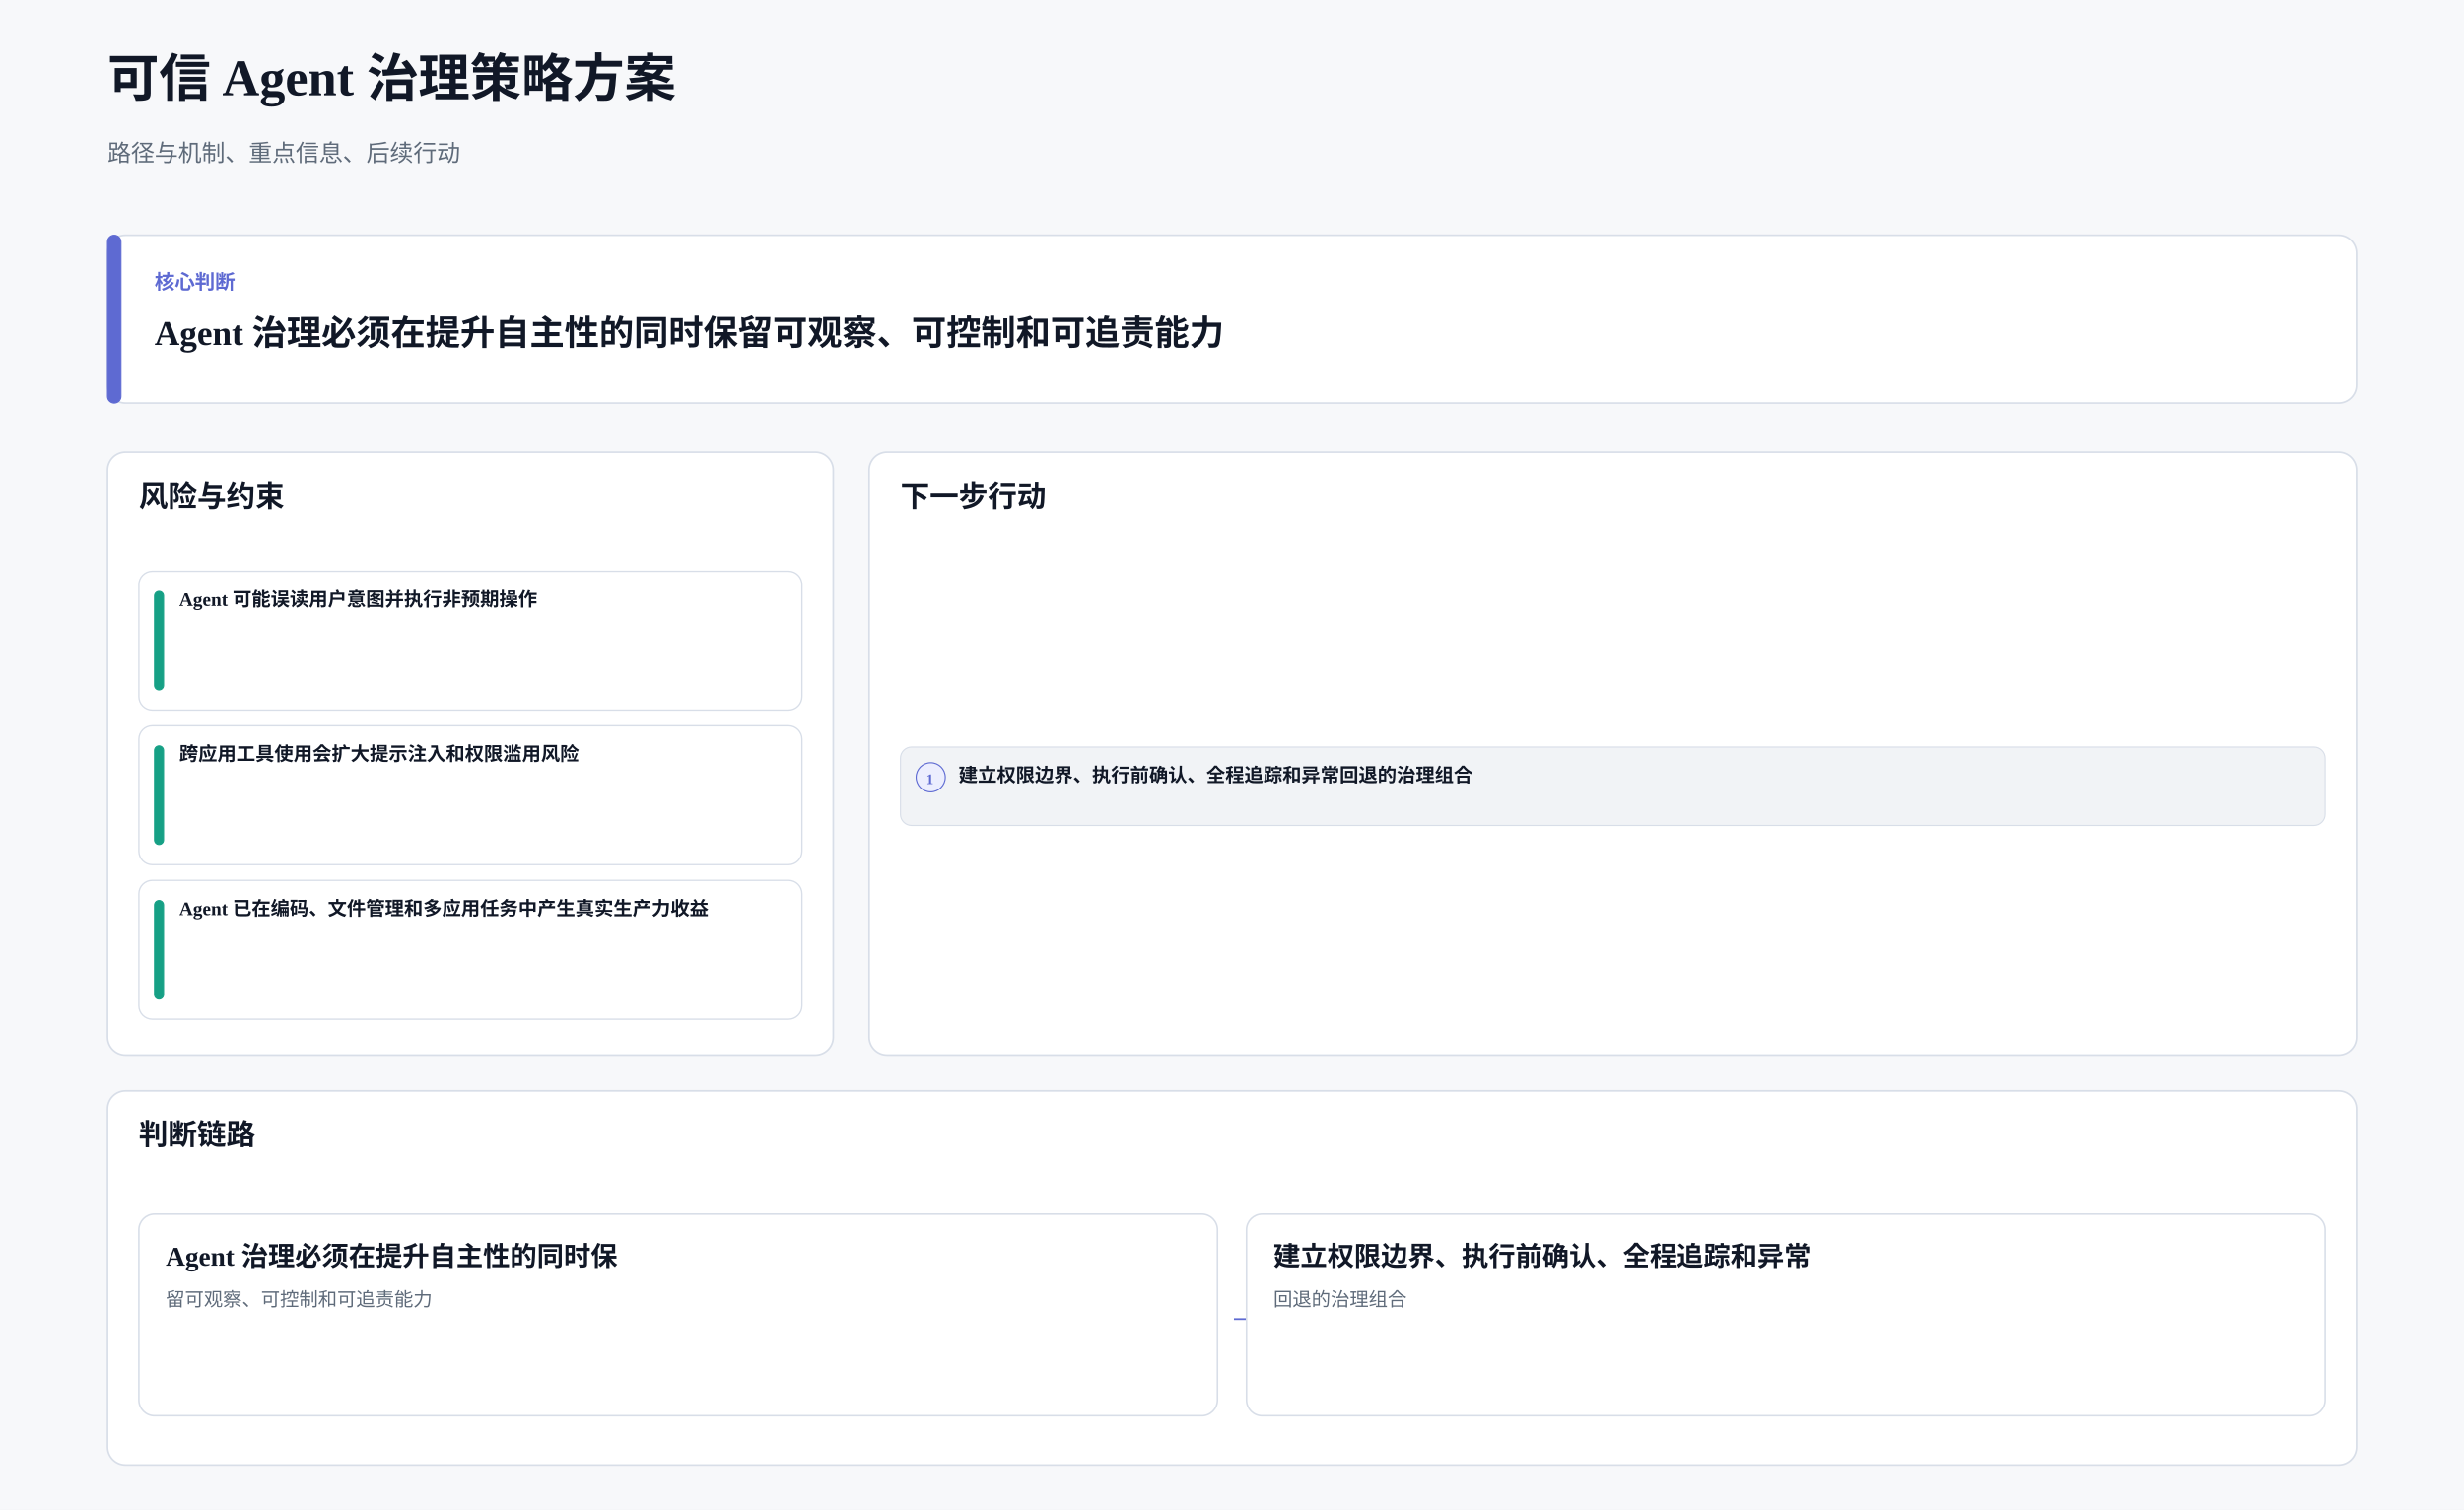
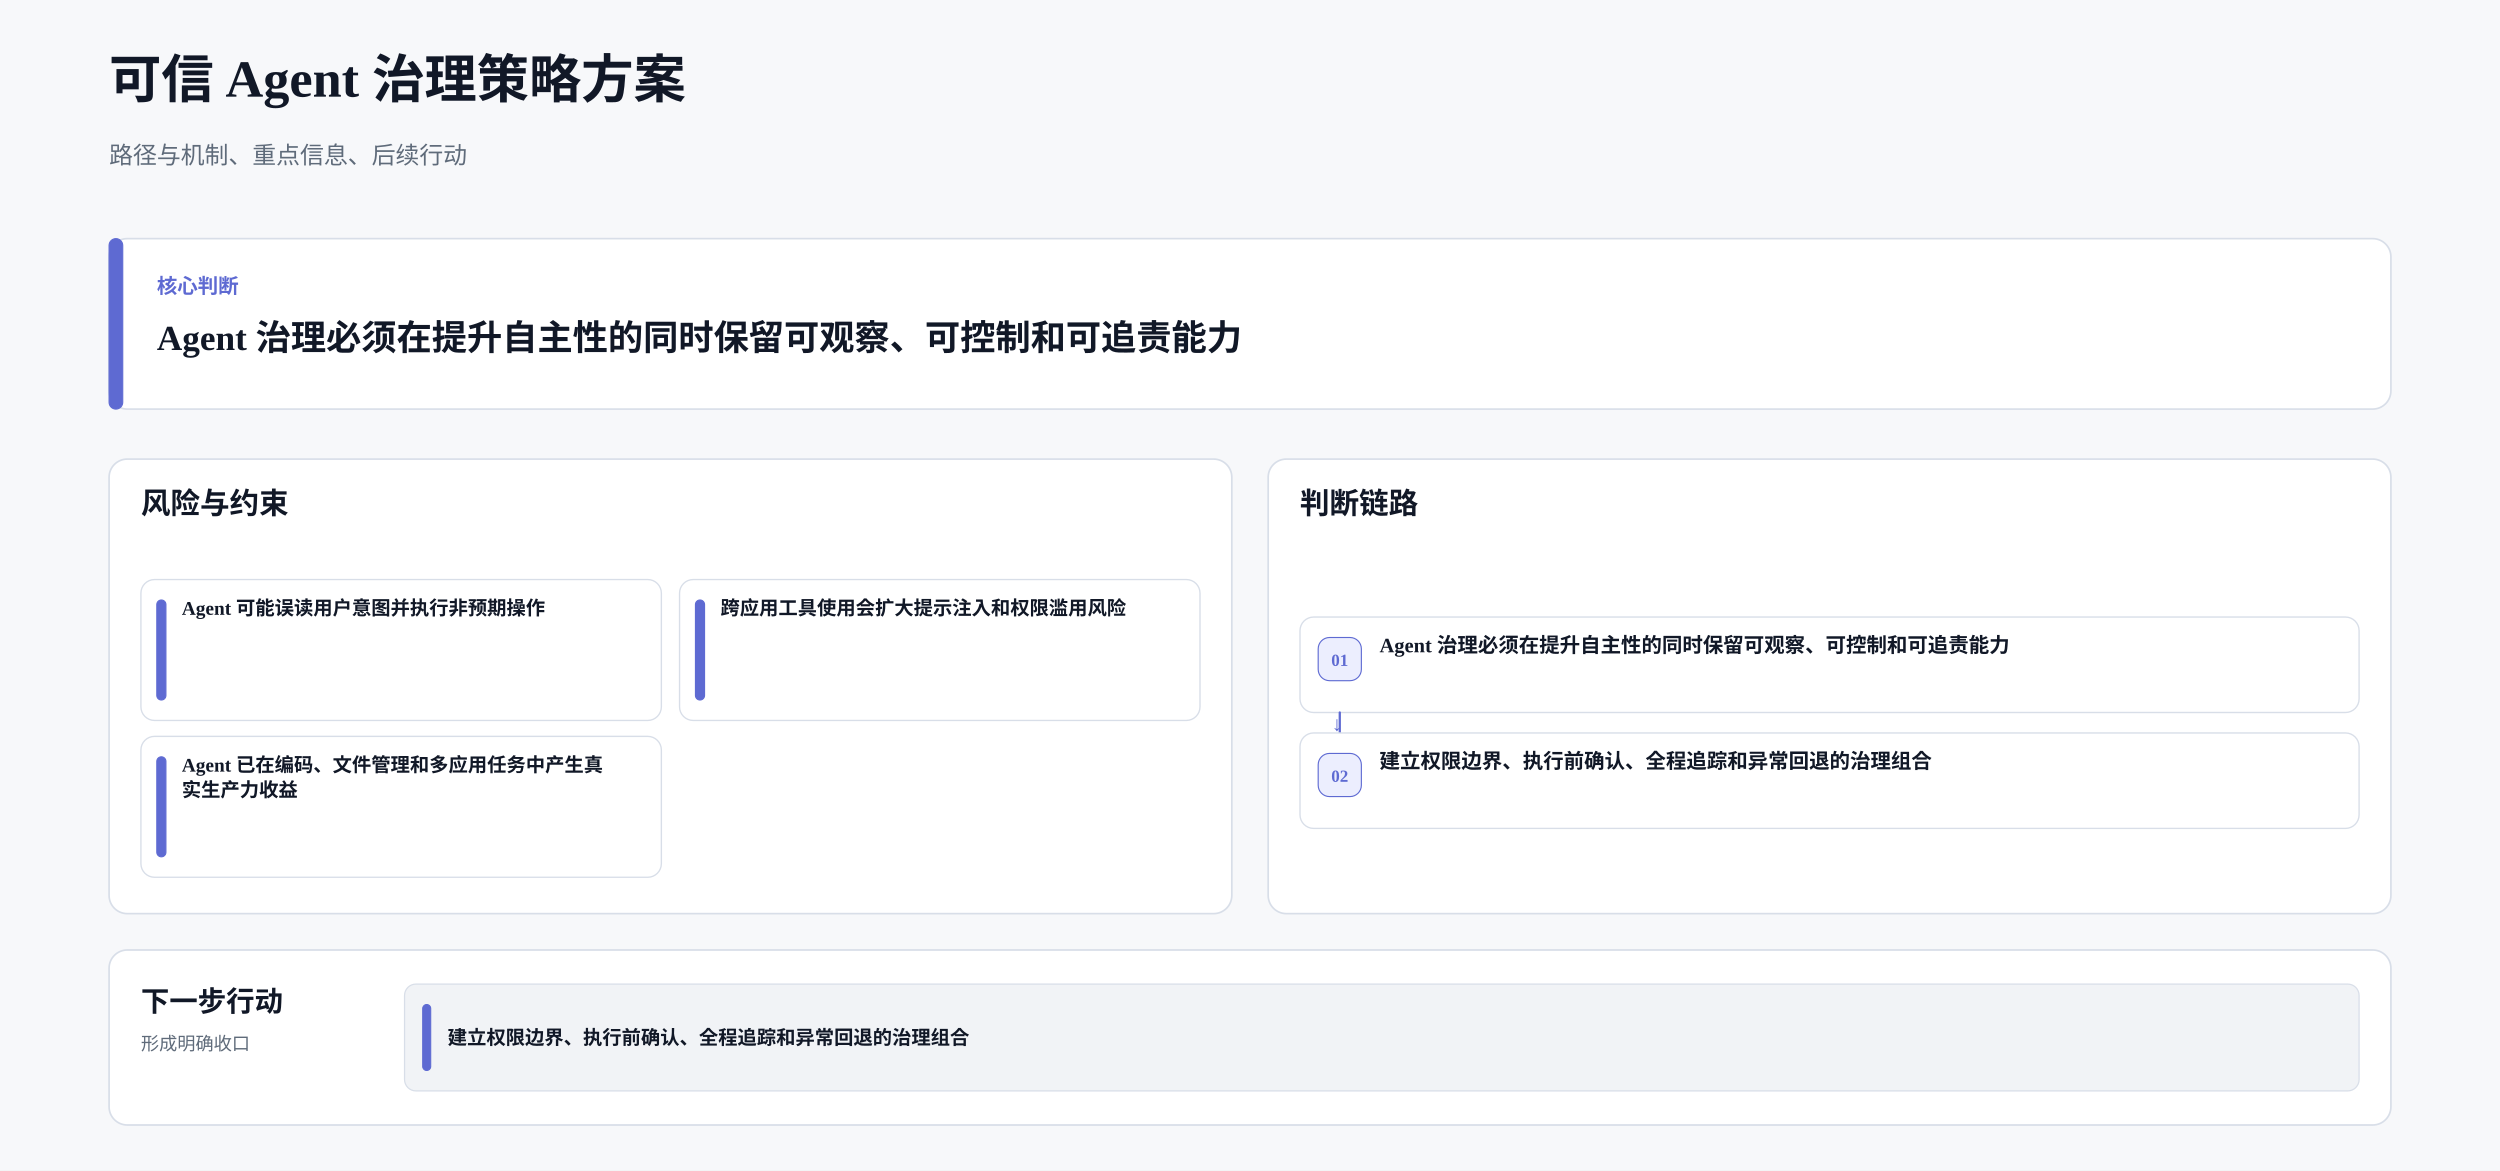
- <svg xmlns="http://www.w3.org/2000/svg" width="2200" height="1348" viewBox="0 0 2200 1348" data-layout-engine="v4" data-layout="expression-canvas" data-pipeline-version="4.4" data-expression-mode="modular-canvas" data-page-skeleton="centered-system">
-   <rect x="0" y="0" width="2200" height="1348" rx="0" fill="#F7F8FA" stroke="#F7F8FA" stroke-width="0" />
+ <svg xmlns="http://www.w3.org/2000/svg" width="2200" height="1030" viewBox="0 0 2200 1030" data-layout-engine="v4" data-layout="expression-canvas" data-pipeline-version="4.4" data-expression-mode="modular-canvas" data-page-skeleton="centered-system">
+   <rect x="0" y="0" width="2200" height="1030" rx="0" fill="#F7F8FA" stroke="#F7F8FA" stroke-width="0" />
  <g>
    <g data-v43-block="title" data-block-type="title" data-x="96" data-y="40" data-width="2008" data-height="170" data-column="full">
      <text x="96" y="86" font-size="46" fill="#111827" font-weight="700">
        <tspan x="96" dy="0">可信 Agent 治理策略方案</tspan>
      </text>
      <text x="96" y="144" font-size="21" fill="#5F6B7A" font-weight="500">
        <tspan x="96" dy="0">路径与机制、重点信息、后续行动</tspan>
      </text>
    </g>
    <g data-v43-block="statement" data-block-type="statement" data-x="96" data-y="210" data-width="2008" data-height="150" data-column="full">
      <rect x="96" y="210" width="2008" height="150" rx="16" fill="#FFFFFF" stroke="#D8DEE8" stroke-width="1.5" />
      <rect x="96" y="210" width="12" height="150" rx="6" fill="#5E6AD2" stroke="#5E6AD2" stroke-width="1" />
      <text x="138" y="258" font-size="18" fill="#5E6AD2" font-weight="700">
        <tspan x="138" dy="0">核心判断</tspan>
      </text>
      <text x="138" y="308" font-size="31" fill="#111827" font-weight="700">
        <tspan x="138" dy="0">Agent 治理必须在提升自主性的同时保留可观察、可控制和可追责能力</tspan>
      </text>
    </g>
-     <g data-v43-block="status-board-1" data-block-type="status-board" data-x="96" data-y="404" data-width="648" data-height="538" data-column="left" data-component-variant="status-grid" data-row="0" data-span="4" data-row-alignment="filled" data-offset-span="0" data-density="sparse" data-preferred-width="648" data-text-units="79" data-item-count="3" data-item-layout="rows" data-layout-reason="compact-status-items">
-       <rect x="96" y="404" width="648" height="538" rx="16" fill="#FFFFFF" stroke="#D8DEE8" stroke-width="1.5" data-v4-block-card="true" />
+     <g data-v43-block="status-board-1" data-block-type="status-board" data-x="96" data-y="404" data-width="988" data-height="400" data-column="left" data-component-variant="status-grid" data-row="0" data-span="6" data-row-alignment="filled" data-offset-span="0" data-density="sparse" data-preferred-width="988" data-text-units="79" data-item-count="3" data-item-layout="grid-2" data-layout-reason="centered-system-capability-column">
+       <rect x="96" y="404" width="988" height="400" rx="16" fill="#FFFFFF" stroke="#D8DEE8" stroke-width="1.5" data-v4-block-card="true" />
      <text x="124" y="452" font-size="26" fill="#111827" font-weight="700">
        <tspan x="124" dy="0">风险与约束</tspan>
      </text>
-       <rect x="124" y="510" width="592" height="124" rx="12" fill="#FFFFFF" stroke="#D8DEE8" stroke-width="1.2" />
-       <rect x="138" y="528" width="8" height="88" rx="4" fill="#16A085" stroke="#16A085" stroke-width="1" />
+       <rect x="124" y="510" width="458" height="124" rx="12" fill="#FFFFFF" stroke="#D8DEE8" stroke-width="1.2" />
+       <rect x="138" y="528" width="8" height="88" rx="4" fill="#5E6AD2" stroke="#5E6AD2" stroke-width="1" />
      <text x="160" y="541" font-size="17" fill="#111827" font-weight="700">
        <tspan x="160" dy="0">Agent 可能误读用户意图并执行非预期操作</tspan>
      </text>
-       <rect x="124" y="648" width="592" height="124" rx="12" fill="#FFFFFF" stroke="#D8DEE8" stroke-width="1.2" />
-       <rect x="138" y="666" width="8" height="88" rx="4" fill="#16A085" stroke="#16A085" stroke-width="1" />
+       <rect x="598" y="510" width="458" height="124" rx="12" fill="#FFFFFF" stroke="#D8DEE8" stroke-width="1.2" />
+       <rect x="612" y="528" width="8" height="88" rx="4" fill="#5E6AD2" stroke="#5E6AD2" stroke-width="1" />
+       <text x="634" y="541" font-size="17" fill="#111827" font-weight="700">
+         <tspan x="634" dy="0">跨应用工具使用会扩大提示注入和权限滥用风险</tspan>
+       </text>
+       <rect x="124" y="648" width="458" height="124" rx="12" fill="#FFFFFF" stroke="#D8DEE8" stroke-width="1.2" />
+       <rect x="138" y="666" width="8" height="88" rx="4" fill="#5E6AD2" stroke="#5E6AD2" stroke-width="1" />
      <text x="160" y="679" font-size="17" fill="#111827" font-weight="700">
-         <tspan x="160" dy="0">跨应用工具使用会扩大提示注入和权限滥用风险</tspan>
-       </text>
-       <rect x="124" y="786" width="592" height="124" rx="12" fill="#FFFFFF" stroke="#D8DEE8" stroke-width="1.2" />
-       <rect x="138" y="804" width="8" height="88" rx="4" fill="#16A085" stroke="#16A085" stroke-width="1" />
-       <text x="160" y="817" font-size="17" fill="#111827" font-weight="700">
-         <tspan x="160" dy="0">Agent 已在编码、文件管理和多应用任务中产生真实生产力收益</tspan>
+         <tspan x="160" dy="0">Agent 已在编码、文件管理和多应用任务中产生真</tspan>
+         <tspan x="160" dy="22">实生产力收益</tspan>
      </text>
    </g>
-     <g data-v43-block="action-list-2" data-block-type="action-list" data-x="776" data-y="404" data-width="1328" data-height="538" data-column="right" data-component-variant="action-checklist" data-row="0" data-span="8" data-row-alignment="filled" data-offset-span="0" data-density="medium" data-preferred-width="988" data-text-units="32" data-item-count="1" data-item-layout="rows" data-layout-reason="moderate-parallel-items">
-       <rect x="776" y="404" width="1328" height="538" rx="16" fill="#FFFFFF" stroke="#D8DEE8" stroke-width="1.5" data-v4-block-card="true" />
-       <text x="804" y="452" font-size="26" fill="#111827" font-weight="700">
-         <tspan x="804" dy="0">下一步行动</tspan>
+     <g data-v43-block="narrative-chain-2" data-block-type="narrative-chain" data-x="1116" data-y="404" data-width="988" data-height="400" data-column="right" data-row="0" data-span="6" data-row-alignment="filled" data-offset-span="0" data-density="medium" data-preferred-width="988" data-text-units="65" data-item-count="2" data-item-layout="vertical-chain" data-layout-reason="centered-system-path-column">
+       <rect x="1116" y="404" width="988" height="400" rx="16" fill="#FFFFFF" stroke="#D8DEE8" stroke-width="1.5" data-v4-block-card="true" />
+       <text x="1144" y="452" font-size="26" fill="#111827" font-weight="700">
+         <tspan x="1144" dy="0">判断链路</tspan>
      </text>
-       <rect x="804" y="667" width="1272" height="70" rx="10" fill="#F1F3F6" stroke="#D8DEE8" stroke-width="1" data-v4-action-item="0" />
-       <circle cx="831" cy="694" r="13" fill="#ECEEFE" stroke="#5E6AD2" stroke-width="1" />
-       <text x="827" y="700" font-size="13" fill="#5E6AD2" font-weight="700">
-         <tspan x="827" dy="0">1</tspan>
+       <rect x="1144" y="543" width="932" height="84" rx="12" fill="#FFFFFF" stroke="#D8DEE8" stroke-width="1.2" />
+       <rect x="1160" y="561" width="38" height="38" rx="10" fill="#ECEEFE" stroke="#5E6AD2" stroke-width="1" />
+       <text x="1179" y="586" font-size="15" fill="#5E6AD2" font-weight="700" text-anchor="middle">
+         <tspan x="1179" dy="0">01</tspan>
      </text>
-       <text x="856" y="698" font-size="17" fill="#111827" font-weight="700">
-         <tspan x="856" dy="0">建立权限边界、执行前确认、全程追踪和异常回退的治理组合</tspan>
+       <text x="1214" y="574" font-size="18" fill="#111827" font-weight="700">
+         <tspan x="1214" dy="0">Agent 治理必须在提升自主性的同时保留可观察、可控制和可追责能力</tspan>
+       </text>
+       <line x1="1179" y1="627" x2="1179" y2="645" stroke="#5E6AD2" stroke-width="2" stroke-linecap="round" />
+       <text x="1172" y="643" font-size="18" fill="#5E6AD2" font-weight="700">
+         <tspan x="1172" dy="0">↓</tspan>
+       </text>
+       <rect x="1144" y="645" width="932" height="84" rx="12" fill="#FFFFFF" stroke="#D8DEE8" stroke-width="1.2" />
+       <rect x="1160" y="663" width="38" height="38" rx="10" fill="#ECEEFE" stroke="#5E6AD2" stroke-width="1" />
+       <text x="1179" y="688" font-size="15" fill="#5E6AD2" font-weight="700" text-anchor="middle">
+         <tspan x="1179" dy="0">02</tspan>
+       </text>
+       <text x="1214" y="676" font-size="18" fill="#111827" font-weight="700">
+         <tspan x="1214" dy="0">建立权限边界、执行前确认、全程追踪和异常回退的治理组合</tspan>
      </text>
    </g>
-     <g data-v43-block="narrative-chain-3" data-block-type="narrative-chain" data-x="96" data-y="974" data-width="2008" data-height="334" data-column="full" data-row="1" data-span="12" data-row-alignment="filled" data-offset-span="0" data-density="medium" data-preferred-width="2008" data-text-units="65" data-item-count="2" data-item-layout="rows" data-layout-reason="directional-reading">
-       <rect x="96" y="974" width="2008" height="334" rx="16" fill="#FFFFFF" stroke="#D8DEE8" stroke-width="1.5" data-v4-block-card="true" />
-       <text x="124" y="1022" font-size="26" fill="#111827" font-weight="700">
-         <tspan x="124" dy="0">判断链路</tspan>
+     <g data-v43-block="action-list-3" data-block-type="action-list" data-x="96" data-y="836" data-width="2008" data-height="154" data-column="full" data-component-variant="action-checklist" data-row="1" data-span="12" data-row-alignment="filled" data-offset-span="0" data-density="medium" data-preferred-width="2008" data-text-units="32" data-item-count="1" data-item-layout="footer-band" data-layout-reason="global-orphan-prevention">
+       <rect x="96" y="836" width="2008" height="154" rx="16" fill="#FFFFFF" stroke="#D8DEE8" stroke-width="1.5" />
+       <text x="124" y="890" font-size="25" fill="#111827" font-weight="700">
+         <tspan x="124" dy="0">下一步行动</tspan>
      </text>
-       <rect x="124" y="1084" width="963" height="180" rx="14" fill="#FFFFFF" stroke="#D8DEE8" stroke-width="1.4" />
-       <text x="148" y="1130" font-size="24" fill="#111827" font-weight="700">
-         <tspan x="148" dy="0">Agent 治理必须在提升自主性的同时保</tspan>
+       <text x="124" y="924" font-size="16" fill="#5F6B7A" font-weight="500">
+         <tspan x="124" dy="0">形成明确收口</tspan>
      </text>
-       <text x="148" y="1166" font-size="17" fill="#5F6B7A" font-weight="500">
-         <tspan x="148" dy="0">留可观察、可控制和可追责能力</tspan>
-       </text>
-       <text x="1094" y="1184" font-size="38" fill="#5E6AD2" font-weight="700">
-         <tspan x="1094" dy="0">→</tspan>
-       </text>
-       <rect x="1113" y="1084" width="963" height="180" rx="14" fill="#FFFFFF" stroke="#D8DEE8" stroke-width="1.4" />
-       <text x="1137" y="1130" font-size="24" fill="#111827" font-weight="700">
-         <tspan x="1137" dy="0">建立权限边界、执行前确认、全程追踪和异常</tspan>
-       </text>
-       <text x="1137" y="1166" font-size="17" fill="#5F6B7A" font-weight="500">
-         <tspan x="1137" dy="0">回退的治理组合</tspan>
+       <rect x="356" y="866" width="1720" height="94" rx="10" fill="#F1F3F6" stroke="#D8DEE8" stroke-width="1.1" data-v4-support-band-item="0" data-has-secondary="false" data-label-layout="centered" />
+       <rect x="372" y="884" width="7" height="58" rx="3.5" fill="#5E6AD2" stroke="#5E6AD2" stroke-width="1" />
+       <text x="394" y="919" font-size="17" fill="#111827" font-weight="700">
+         <tspan x="394" dy="0">建立权限边界、执行前确认、全程追踪和异常回退的治理组合</tspan>
      </text>
    </g>
  </g>
</svg>
